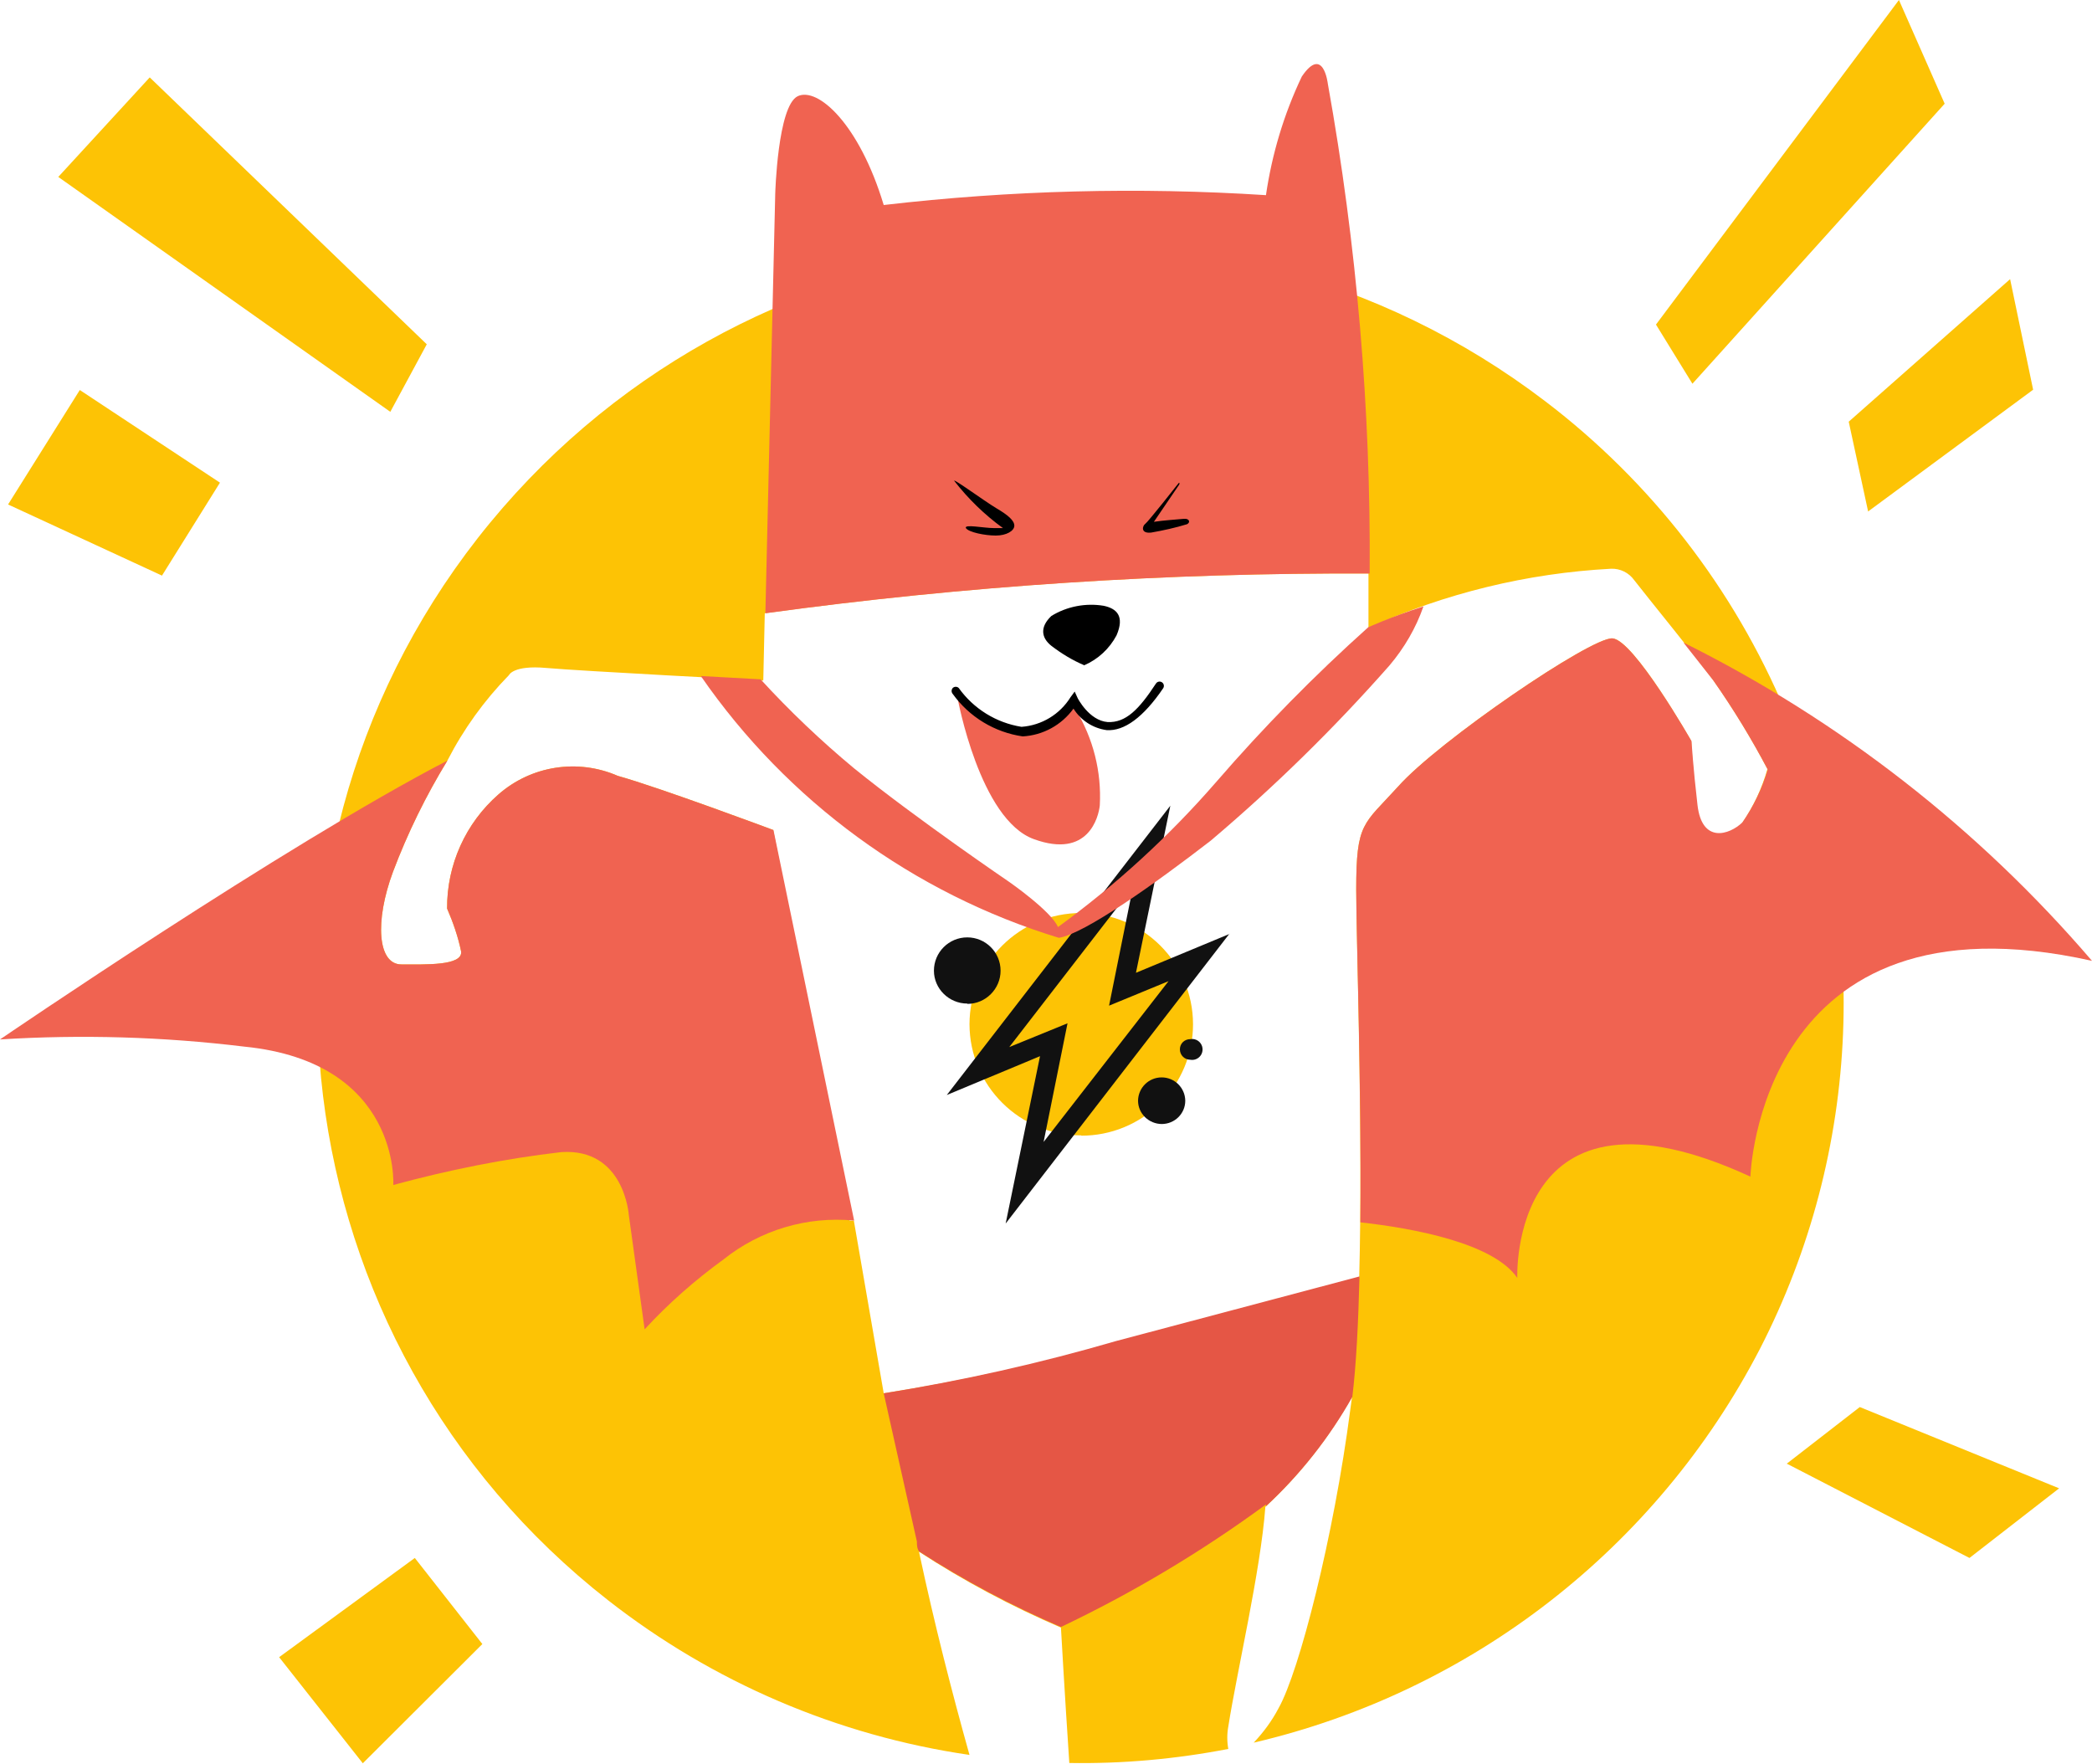
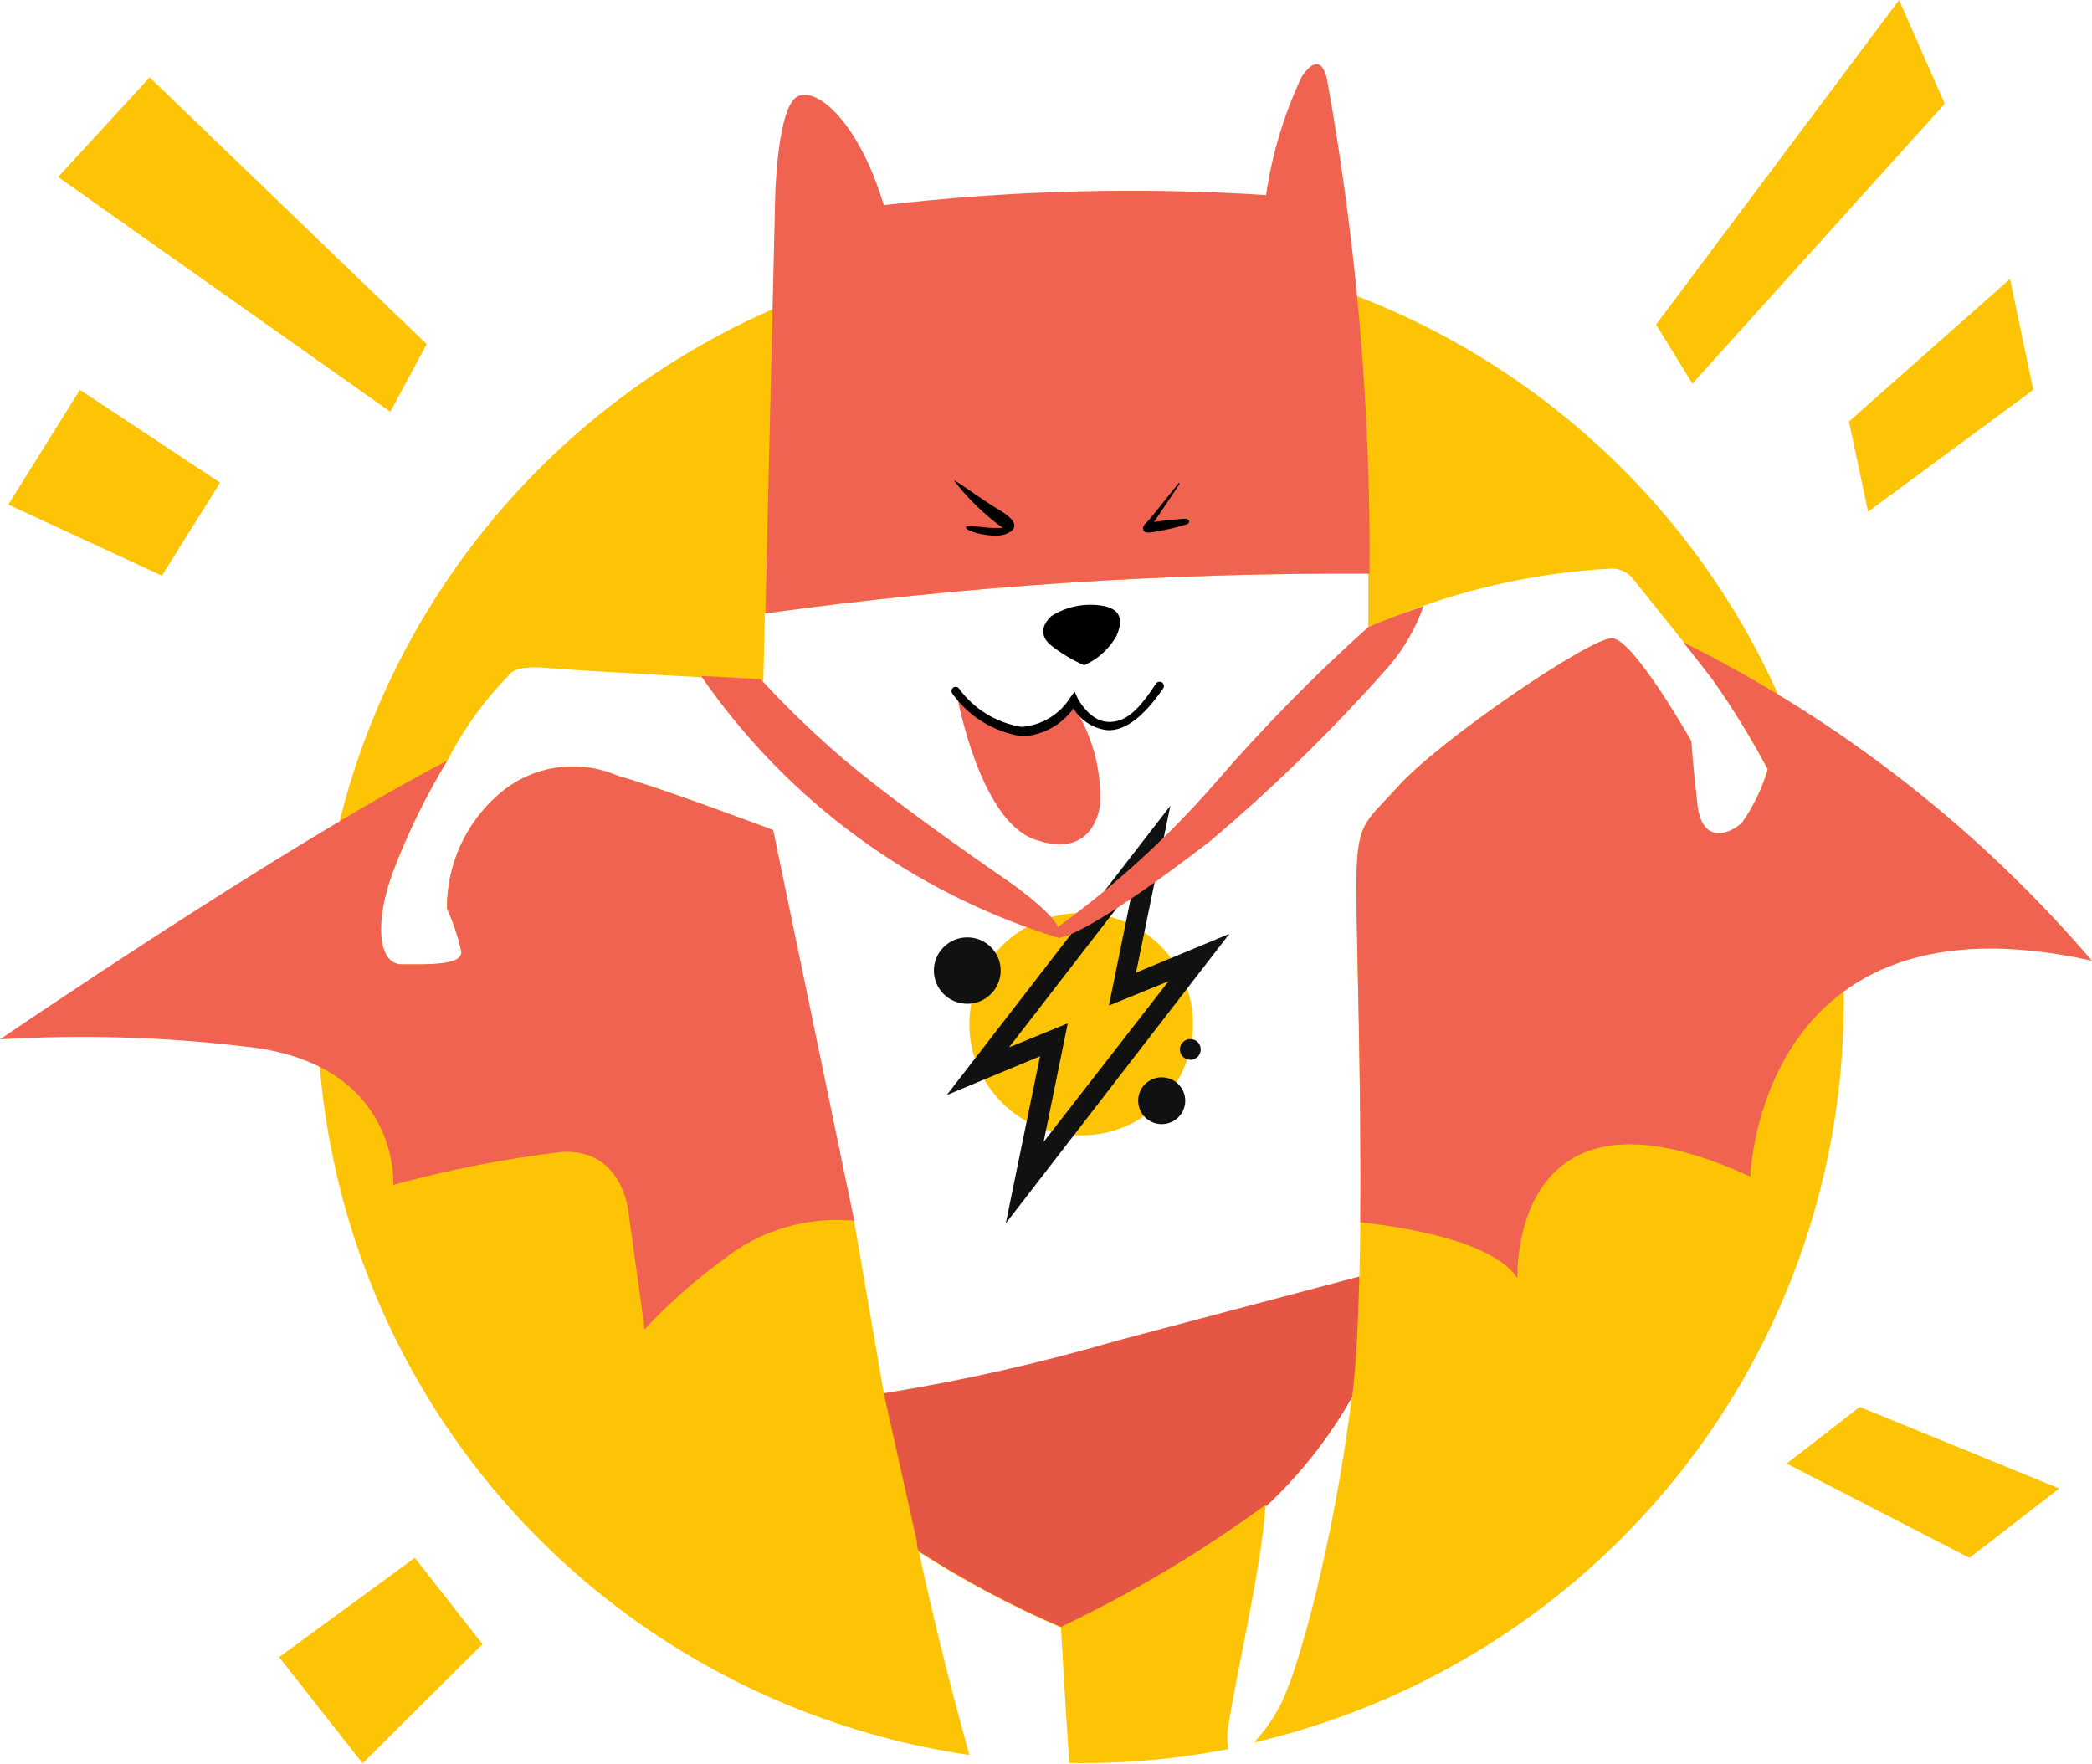
- <svg xmlns="http://www.w3.org/2000/svg" viewBox="0 0 70 59" fill="none">
-   <path d="M59.74 23.8a25.42 25.42 0 0 0-8.03-10.37 25.63 25.63 0 0 0-35.72 4.57 25.33 25.33 0 0 0 4.35 35.54 25.63 25.63 0 0 0 12.1 5.18c-.58-2.07-1.17-4.36-1.69-6.8 1.5.98 3.1 1.83 4.75 2.54 0 0 .12 2.14.28 4.53 1.78.03 3.56-.13 5.32-.47a2.1 2.1 0 0 1 0-.75c.29-1.85 1.08-5.2 1.24-7.35a15.1 15.1 0 0 0 2.9-3.68l-.06.44c-.55 4.22-1.7 8.74-2.4 9.98-.22.42-.5.8-.83 1.15a25.65 25.65 0 0 0 16.93-13.16 25.32 25.32 0 0 0 .86-21.34Zm-1.46 3.77c-.44.42-1.35.71-1.5-.58-.15-1.29-.19-2.2-.19-2.2s-1.93-3.4-2.64-3.43c-.72-.04-5.82 3.44-7.17 4.96-1.16 1.28-1.4 1.19-1.4 3.44 0 1.7.23 8.1.1 13l-8.13 2.15c-2.55.73-5.15 1.3-7.78 1.71l-1-5.78h-.14l-2.56-13.07s-3.8-1.42-5.2-1.81a3.77 3.77 0 0 0-3.99.62 5.03 5.03 0 0 0-1.72 3.82c.2.46.37.95.47 1.44.05.48-1.2.43-2 .43-.79 0-.9-1.43-.28-3.1a22.1 22.1 0 0 1 1.82-3.72 11.78 11.78 0 0 1 2.06-2.86s.14-.34 1.25-.24c1.1.1 7.26.42 7.26.42l.05-2.25c6.7-.92 13.44-1.36 20.2-1.33v1.82a22.58 22.58 0 0 1 8.12-1.98.91.91 0 0 1 .77.38c.33.43 2.4 2.98 2.64 3.34a27.6 27.6 0 0 1 1.82 2.98 6.17 6.17 0 0 1-.86 1.83Z" fill="#FDC305" />
-   <path d="m56.33 21.5 1 1.27a27.6 27.6 0 0 1 1.82 2.98 6.17 6.17 0 0 1-.85 1.77c-.44.42-1.35.71-1.5-.58-.15-1.29-.2-2.14-.2-2.14s-1.94-3.4-2.65-3.44c-.72-.04-5.82 3.44-7.17 4.96-1.16 1.28-1.4 1.19-1.4 3.44 0 1.49.18 6.6.14 11.14 1.8.2 4.46.7 5.25 1.86 0 0-.29-7.12 7.8-3.39 0 0 .28-9.71 11.43-7.22a43.58 43.58 0 0 0-13.67-10.65Zm-10.5-2.3c.04-5.5-.43-11-1.4-16.4 0 0-.15-1.3-.87-.24-.6 1.26-1 2.6-1.2 3.97a71.13 71.13 0 0 0-12.79.33c-.82-2.72-2.21-3.96-2.88-3.64-.67.33-.75 3.26-.75 3.26l-.33 14.04c6.7-.92 13.45-1.36 20.22-1.33Z" fill="#F06351" />
-   <path d="M45.25 46.74c.13-1.06.2-2.47.24-4.03l-8.14 2.16a64.15 64.15 0 0 1-7.78 1.75l1.11 4.96c0 .11 0 .22.07.33 1.5.97 3.1 1.82 4.75 2.53a42.36 42.36 0 0 0 6.86-4.1v.06a15.11 15.11 0 0 0 2.89-3.66Z" fill="#E55645" />
-   <path d="M31.93 16.09c-.05-.1 1 .67 1.4.91.41.24.61.42.61.59 0 .17-.26.33-.62.33s-.91-.11-1-.25c-.07-.14.6 0 .94 0h.3a8.04 8.04 0 0 1-1.63-1.58Zm7.48.11s-1 1.27-1.09 1.33c-.09.06-.17.33.2.29.4-.07.81-.16 1.2-.28.12-.06.08-.2-.11-.18-.19.02-.68.05-1 .1l.85-1.25s.03-.12-.05-.01Zm-3.13 6.06c.46-.2.84-.55 1.08-1 .28-.65 0-.9-.43-.99-.6-.1-1.23.02-1.75.34-.39.37-.34.73 0 1 .34.26.7.48 1.1.65Z" fill="#000" />
-   <path d="M35.92 23.5c-.12.23-.27.44-.46.6-.29.23-.63.36-1 .38-.55.05-1.1-.1-1.54-.44a2 2 0 0 1-.52-.44 1 1 0 0 0-.36-.25s.74 4.08 2.56 4.73c1.82.66 2.16-.75 2.2-1.13a5.56 5.56 0 0 0-.81-3.21c0-.3-.02-.1-.07-.23Z" fill="#F06351" />
-   <path d="M34.22 24.64a3.5 3.5 0 0 1-2.34-1.42.15.15 0 0 1 0-.2.14.14 0 0 1 .1-.04.14.14 0 0 1 .1.04 3.2 3.2 0 0 0 2.1 1.3 2.11 2.11 0 0 0 1.64-.99l.14-.19.1.22s.38.75 1 .8c.61.03 1.05-.42 1.62-1.29a.14.14 0 0 1 .24.16c-.66.97-1.3 1.44-1.89 1.4a1.55 1.55 0 0 1-1.11-.72 2.25 2.25 0 0 1-1.7.93Z" fill="#000" />
-   <path d="M36.18 38a3.73 3.73 0 0 0 3.74-3.73 3.73 3.73 0 0 0-3.74-3.72 3.73 3.73 0 0 0-3.74 3.72 3.73 3.73 0 0 0 3.74 3.72Z" fill="#FDC305" />
-   <path d="m41.14 31.25-3.13 1.3 1.15-5.59-7.48 9.68 3.12-1.3-1.15 5.6 7.49-9.7Zm-7.38 3.8 4.15-5.37-.8 3.97 1.99-.82-4.18 5.38.8-3.97-1.96.8Zm-1.39-1.46c.61 0 1.11-.5 1.11-1.11a1.11 1.11 0 1 0-2.23 0c0 .6.5 1.1 1.12 1.1Zm6.5 4.02c.44 0 .79-.35.79-.78a.79.79 0 0 0-.79-.78.79.79 0 0 0-.79.78c0 .43.36.78.8.78Zm.96-2.15a.35.35 0 1 0 0-.69c-.2 0-.35.15-.35.34 0 .2.16.35.35.35Z" fill="#111" />
-   <path d="M45.78 20.99a57.14 57.14 0 0 0-5.08 5.17 31.74 31.74 0 0 1-5.3 4.86c-.22-.53-1.63-1.51-1.63-1.51s-3.13-2.13-5.19-3.8a31.74 31.74 0 0 1-3.13-2.98l-2-.11a22.57 22.57 0 0 0 11.98 8.76c.86-.13 3.27-1.85 5.08-3.25a57.36 57.36 0 0 0 5.98-5.86c.5-.59.89-1.26 1.14-1.98-1.14.37-1.85.7-1.85.7Z" fill="#F06351" />
-   <path d="m65.07 3.47-8.44 9.37-1.22-1.98 8.13-10.86 1.53 3.47Zm-2.57 13.65 5.53-4.08-.77-3.7-5.4 4.77.65 3.01Zm-2.72 31.85 6.12 3.16 3-2.33-6.67-2.72-2.45 1.9Zm-57.83-43.05 3.06-3.33 9.27 8.93-1.22 2.26-11.11-7.86Zm5.41 10.23-4.69-3.1-2.4 3.83 5.15 2.38 1.94-3.11Zm6.52 35.98-4.54 3.32 2.8 3.55 4-3.99-2.26-2.88Z" fill="#FDC305" />
-   <path d="M25.87 27.77s-3.8-1.42-5.2-1.81a3.77 3.77 0 0 0-3.99.62 5.03 5.03 0 0 0-1.72 3.82c.2.46.37.95.47 1.44.05.48-1.2.43-2 .43-.79 0-.9-1.43-.28-3.1a22.1 22.1 0 0 1 1.82-3.72c-5.44 2.82-14.97 9.33-14.97 9.33a44.6 44.6 0 0 1 8.17.24c5.24.52 4.99 4.63 4.99 4.63 1.84-.5 3.72-.88 5.62-1.1 2.11-.14 2.26 2.1 2.26 2.1l.53 3.83c.8-.87 1.69-1.65 2.64-2.34a6.07 6.07 0 0 1 4.37-1.3l-2.7-13.07Z" fill="#F06351" />
+ <svg xmlns="http://www.w3.org/2000/svg" width="70" height="59" viewBox="0 0 70 59" fill="none">
+   <path d="M59.743 23.806C58.023 19.709 55.254 16.132 51.71 13.431C48.166 10.729 43.972 8.999 39.545 8.411C35.119 7.823 30.615 8.399 26.483 10.081C22.35 11.763 18.733 14.492 15.992 17.997C13.251 21.502 11.481 25.66 10.86 30.056C10.239 34.453 10.787 38.934 12.451 43.054C14.114 47.175 16.835 50.789 20.342 53.538C23.848 56.287 28.018 58.075 32.436 58.722C31.857 56.649 31.268 54.358 30.75 51.928C32.259 52.901 33.848 53.747 35.499 54.457C35.499 54.457 35.619 56.599 35.778 58.99C37.562 59.021 39.345 58.864 41.096 58.524C41.051 58.275 41.051 58.019 41.096 57.77C41.385 55.915 42.184 52.572 42.343 50.42C43.494 49.35 44.47 48.108 45.237 46.74L45.177 47.176C44.628 51.402 43.481 55.915 42.782 57.165C42.556 57.579 42.278 57.962 41.954 58.306C45.566 57.463 48.95 55.85 51.872 53.578C54.794 51.306 57.184 48.429 58.876 45.147C60.568 41.865 61.522 38.257 61.672 34.572C61.822 30.887 61.164 27.213 59.743 23.806ZM58.277 27.566C57.838 27.992 56.93 28.28 56.78 26.99C56.63 25.701 56.591 24.798 56.591 24.798C56.591 24.798 54.665 21.396 53.947 21.356C53.228 21.317 48.13 24.798 46.783 26.316C45.616 27.596 45.386 27.506 45.386 29.758C45.386 31.454 45.606 37.862 45.486 42.762L37.355 44.915C34.799 45.644 32.2 46.214 29.572 46.621L28.575 40.838H28.435L25.871 27.774C25.871 27.774 22.07 26.346 20.673 25.959C20.017 25.674 19.293 25.581 18.585 25.692C17.878 25.802 17.218 26.112 16.682 26.584C16.135 27.06 15.698 27.647 15.4 28.306C15.102 28.965 14.951 29.68 14.956 30.403C15.167 30.864 15.327 31.346 15.435 31.841C15.485 32.317 14.238 32.267 13.439 32.267C12.641 32.267 12.521 30.839 13.15 29.163C13.64 27.874 14.248 26.632 14.966 25.453C15.506 24.4 16.202 23.433 17.031 22.586C17.031 22.586 17.171 22.249 18.278 22.348C19.386 22.447 25.542 22.775 25.542 22.775L25.591 20.523C32.283 19.605 39.031 19.16 45.785 19.194C45.785 19.799 45.785 20.404 45.785 21.009C48.344 19.848 51.099 19.175 53.907 19.025C54.057 19.021 54.206 19.055 54.34 19.122C54.474 19.19 54.589 19.289 54.675 19.412C55.014 19.839 57.08 22.388 57.319 22.755C57.99 23.708 58.599 24.702 59.145 25.731C58.958 26.382 58.665 26.999 58.277 27.556V27.566Z" fill="#FDC305" />
+   <path d="M56.331 21.495C56.8 22.09 57.209 22.616 57.329 22.775C58 23.728 58.609 24.721 59.155 25.75C58.965 26.381 58.675 26.977 58.297 27.516C57.858 27.943 56.95 28.23 56.8 26.941C56.651 25.651 56.591 24.798 56.591 24.798C56.591 24.798 54.665 21.396 53.947 21.356C53.228 21.317 48.13 24.798 46.783 26.316C45.616 27.596 45.386 27.506 45.386 29.758C45.386 31.246 45.556 36.354 45.516 40.897C47.322 41.096 49.976 41.592 50.774 42.762C50.774 42.762 50.485 35.64 58.566 39.37C58.566 39.37 58.846 29.659 70 32.148C66.208 27.722 61.56 24.099 56.331 21.495Z" fill="#F06351" />
+   <path d="M45.825 19.194C45.866 13.697 45.398 8.209 44.428 2.797C44.428 2.797 44.279 1.508 43.56 2.559C42.968 3.816 42.564 5.153 42.363 6.527C38.098 6.255 33.817 6.368 29.572 6.864C28.754 4.136 27.358 2.896 26.689 3.224C26.02 3.551 25.941 6.477 25.941 6.477L25.611 20.523C32.309 19.604 39.064 19.159 45.825 19.194Z" fill="#F06351" />
+   <path d="M45.246 46.74C45.376 45.678 45.445 44.27 45.485 42.712L37.354 44.865C34.8 45.611 32.201 46.197 29.572 46.621L30.68 51.58C30.68 51.69 30.68 51.799 30.75 51.908C32.259 52.881 33.847 53.727 35.498 54.437C37.912 53.29 40.21 51.919 42.362 50.34V50.4C43.508 49.335 44.48 48.1 45.246 46.74Z" fill="#E55645" />
+   <path d="M31.927 16.089C31.877 15.99 32.925 16.764 33.334 17.002C33.743 17.24 33.942 17.418 33.942 17.587C33.942 17.756 33.683 17.924 33.324 17.924C32.965 17.924 32.406 17.805 32.326 17.666C32.246 17.527 32.925 17.666 33.264 17.666H33.553C32.939 17.22 32.392 16.689 31.927 16.089Z" fill="black" />
+   <path d="M39.41 16.198C39.41 16.198 38.412 17.468 38.322 17.527C38.233 17.587 38.153 17.865 38.512 17.815C38.924 17.754 39.331 17.661 39.729 17.537C39.839 17.478 39.799 17.339 39.609 17.359C39.42 17.379 38.931 17.408 38.612 17.468L39.46 16.208C39.46 16.208 39.49 16.089 39.41 16.198Z" fill="black" />
+   <path d="M36.277 22.259C36.739 22.056 37.122 21.708 37.364 21.267C37.644 20.612 37.364 20.364 36.925 20.275C36.322 20.166 35.698 20.286 35.18 20.612C34.791 20.979 34.84 21.336 35.18 21.604C35.517 21.867 35.885 22.087 36.277 22.259Z" fill="black" />
+   <path d="M35.918 23.509C35.803 23.734 35.648 23.936 35.459 24.104C35.175 24.331 34.825 24.463 34.461 24.481C33.912 24.534 33.363 24.378 32.925 24.044C32.724 23.927 32.545 23.776 32.396 23.598C32.296 23.49 32.173 23.405 32.037 23.35C32.037 23.35 32.785 27.427 34.601 28.081C36.416 28.736 36.756 27.328 36.806 26.951C36.866 25.822 36.581 24.701 35.987 23.737C35.987 23.439 35.968 23.638 35.918 23.509Z" fill="#F06351" />
+   <path d="M34.222 24.64C33.755 24.573 33.306 24.413 32.903 24.169C32.5 23.925 32.151 23.603 31.877 23.221C31.853 23.194 31.839 23.159 31.839 23.122C31.839 23.085 31.853 23.05 31.877 23.023C31.89 23.009 31.906 22.999 31.923 22.992C31.94 22.985 31.958 22.981 31.977 22.981C31.995 22.981 32.014 22.985 32.031 22.992C32.048 22.999 32.064 23.009 32.077 23.023C32.324 23.367 32.637 23.659 32.998 23.882C33.359 24.105 33.762 24.255 34.182 24.322C34.514 24.297 34.836 24.195 35.12 24.022C35.404 23.85 35.644 23.613 35.818 23.33L35.958 23.142L36.057 23.36C36.057 23.36 36.436 24.114 37.055 24.154C37.674 24.193 38.112 23.737 38.681 22.874C38.702 22.842 38.735 22.82 38.773 22.813C38.81 22.805 38.849 22.813 38.881 22.834C38.913 22.855 38.934 22.888 38.942 22.925C38.95 22.962 38.942 23.001 38.921 23.033C38.255 24.005 37.627 24.471 37.035 24.431C36.806 24.401 36.587 24.32 36.394 24.195C36.2 24.07 36.038 23.903 35.918 23.707C35.722 23.978 35.469 24.203 35.175 24.364C34.882 24.525 34.556 24.619 34.222 24.64Z" fill="black" />
+   <path d="M36.177 37.991C38.243 37.991 39.918 36.325 39.918 34.271C39.918 32.217 38.243 30.551 36.177 30.551C34.111 30.551 32.436 32.217 32.436 34.271C32.436 36.325 34.111 37.991 36.177 37.991Z" fill="#FDC305" />
+   <path d="M41.136 31.246L38.013 32.545L39.16 26.961L31.678 36.642L34.8 35.343L33.653 40.937L41.136 31.246ZM33.763 35.045L37.913 29.679L37.105 33.646L39.1 32.833L34.92 38.209L35.728 34.241L33.763 35.045Z" fill="#111111" />
+   <path d="M32.366 33.587C32.983 33.587 33.483 33.089 33.483 32.476C33.483 31.862 32.983 31.365 32.366 31.365C31.749 31.365 31.248 31.862 31.248 32.476C31.248 33.089 31.749 33.587 32.366 33.587Z" fill="#111111" />
+   <path d="M38.871 37.614C39.306 37.614 39.659 37.263 39.659 36.83C39.659 36.398 39.306 36.047 38.871 36.047C38.436 36.047 38.083 36.398 38.083 36.83C38.083 37.263 38.436 37.614 38.871 37.614Z" fill="#111111" />
+   <path d="M39.829 35.462C40.022 35.462 40.178 35.306 40.178 35.114C40.178 34.923 40.022 34.767 39.829 34.767C39.636 34.767 39.48 34.923 39.48 35.114C39.48 35.306 39.636 35.462 39.829 35.462Z" fill="#111111" />
+   <path d="M45.775 20.989C43.974 22.603 42.278 24.329 40.697 26.157C39.122 27.972 37.344 29.602 35.399 31.018C35.179 30.492 33.773 29.51 33.773 29.51C33.773 29.51 30.64 27.377 28.585 25.701C27.474 24.781 26.427 23.787 25.452 22.725L23.456 22.616C26.337 26.799 30.557 29.89 35.429 31.385C36.287 31.246 38.701 29.53 40.507 28.131C42.644 26.325 44.645 24.365 46.494 22.269C46.991 21.682 47.376 21.009 47.631 20.285C46.494 20.662 45.775 20.989 45.775 20.989Z" fill="#F06351" />
+   <path d="M65.071 3.472L56.63 12.836L55.413 10.862L63.544 0L65.071 3.472Z" fill="#FDC305" />
+   <path d="M62.507 17.121L68.034 13.044L67.256 9.334L61.868 14.105L62.507 17.121Z" fill="#FDC305" />
+   <path d="M59.783 48.972L65.899 52.126L68.902 49.805L62.228 47.077L59.783 48.972Z" fill="#FDC305" />
+   <path d="M1.945 5.922L5.008 2.589L14.277 11.516L13.059 13.778L1.945 5.922Z" fill="#FDC305" />
+   <path d="M7.363 16.149L2.674 13.044L0.279 16.883L5.417 19.263L7.363 16.149Z" fill="#FDC305" />
+   <path d="M13.878 52.126L9.339 55.449L12.132 59L16.143 55.012L13.878 52.126Z" fill="#FDC305" />
+   <path d="M25.871 27.774C25.871 27.774 22.07 26.346 20.673 25.959C20.017 25.674 19.293 25.581 18.585 25.692C17.878 25.802 17.218 26.112 16.682 26.584C16.135 27.06 15.698 27.647 15.4 28.306C15.102 28.965 14.951 29.68 14.956 30.403C15.167 30.864 15.327 31.346 15.435 31.841C15.485 32.317 14.237 32.267 13.439 32.267C12.641 32.267 12.521 30.839 13.15 29.163C13.64 27.874 14.248 26.632 14.966 25.453C9.528 28.27 0 34.777 0 34.777C2.725 34.614 5.46 34.693 8.171 35.015C13.409 35.541 13.16 39.647 13.16 39.647C15.002 39.142 16.88 38.775 18.777 38.546C20.892 38.407 21.042 40.649 21.042 40.649L21.571 44.478C22.374 43.614 23.259 42.831 24.215 42.137C25.446 41.157 27.015 40.694 28.585 40.848L25.871 27.774Z" fill="#F06351" />
</svg>
